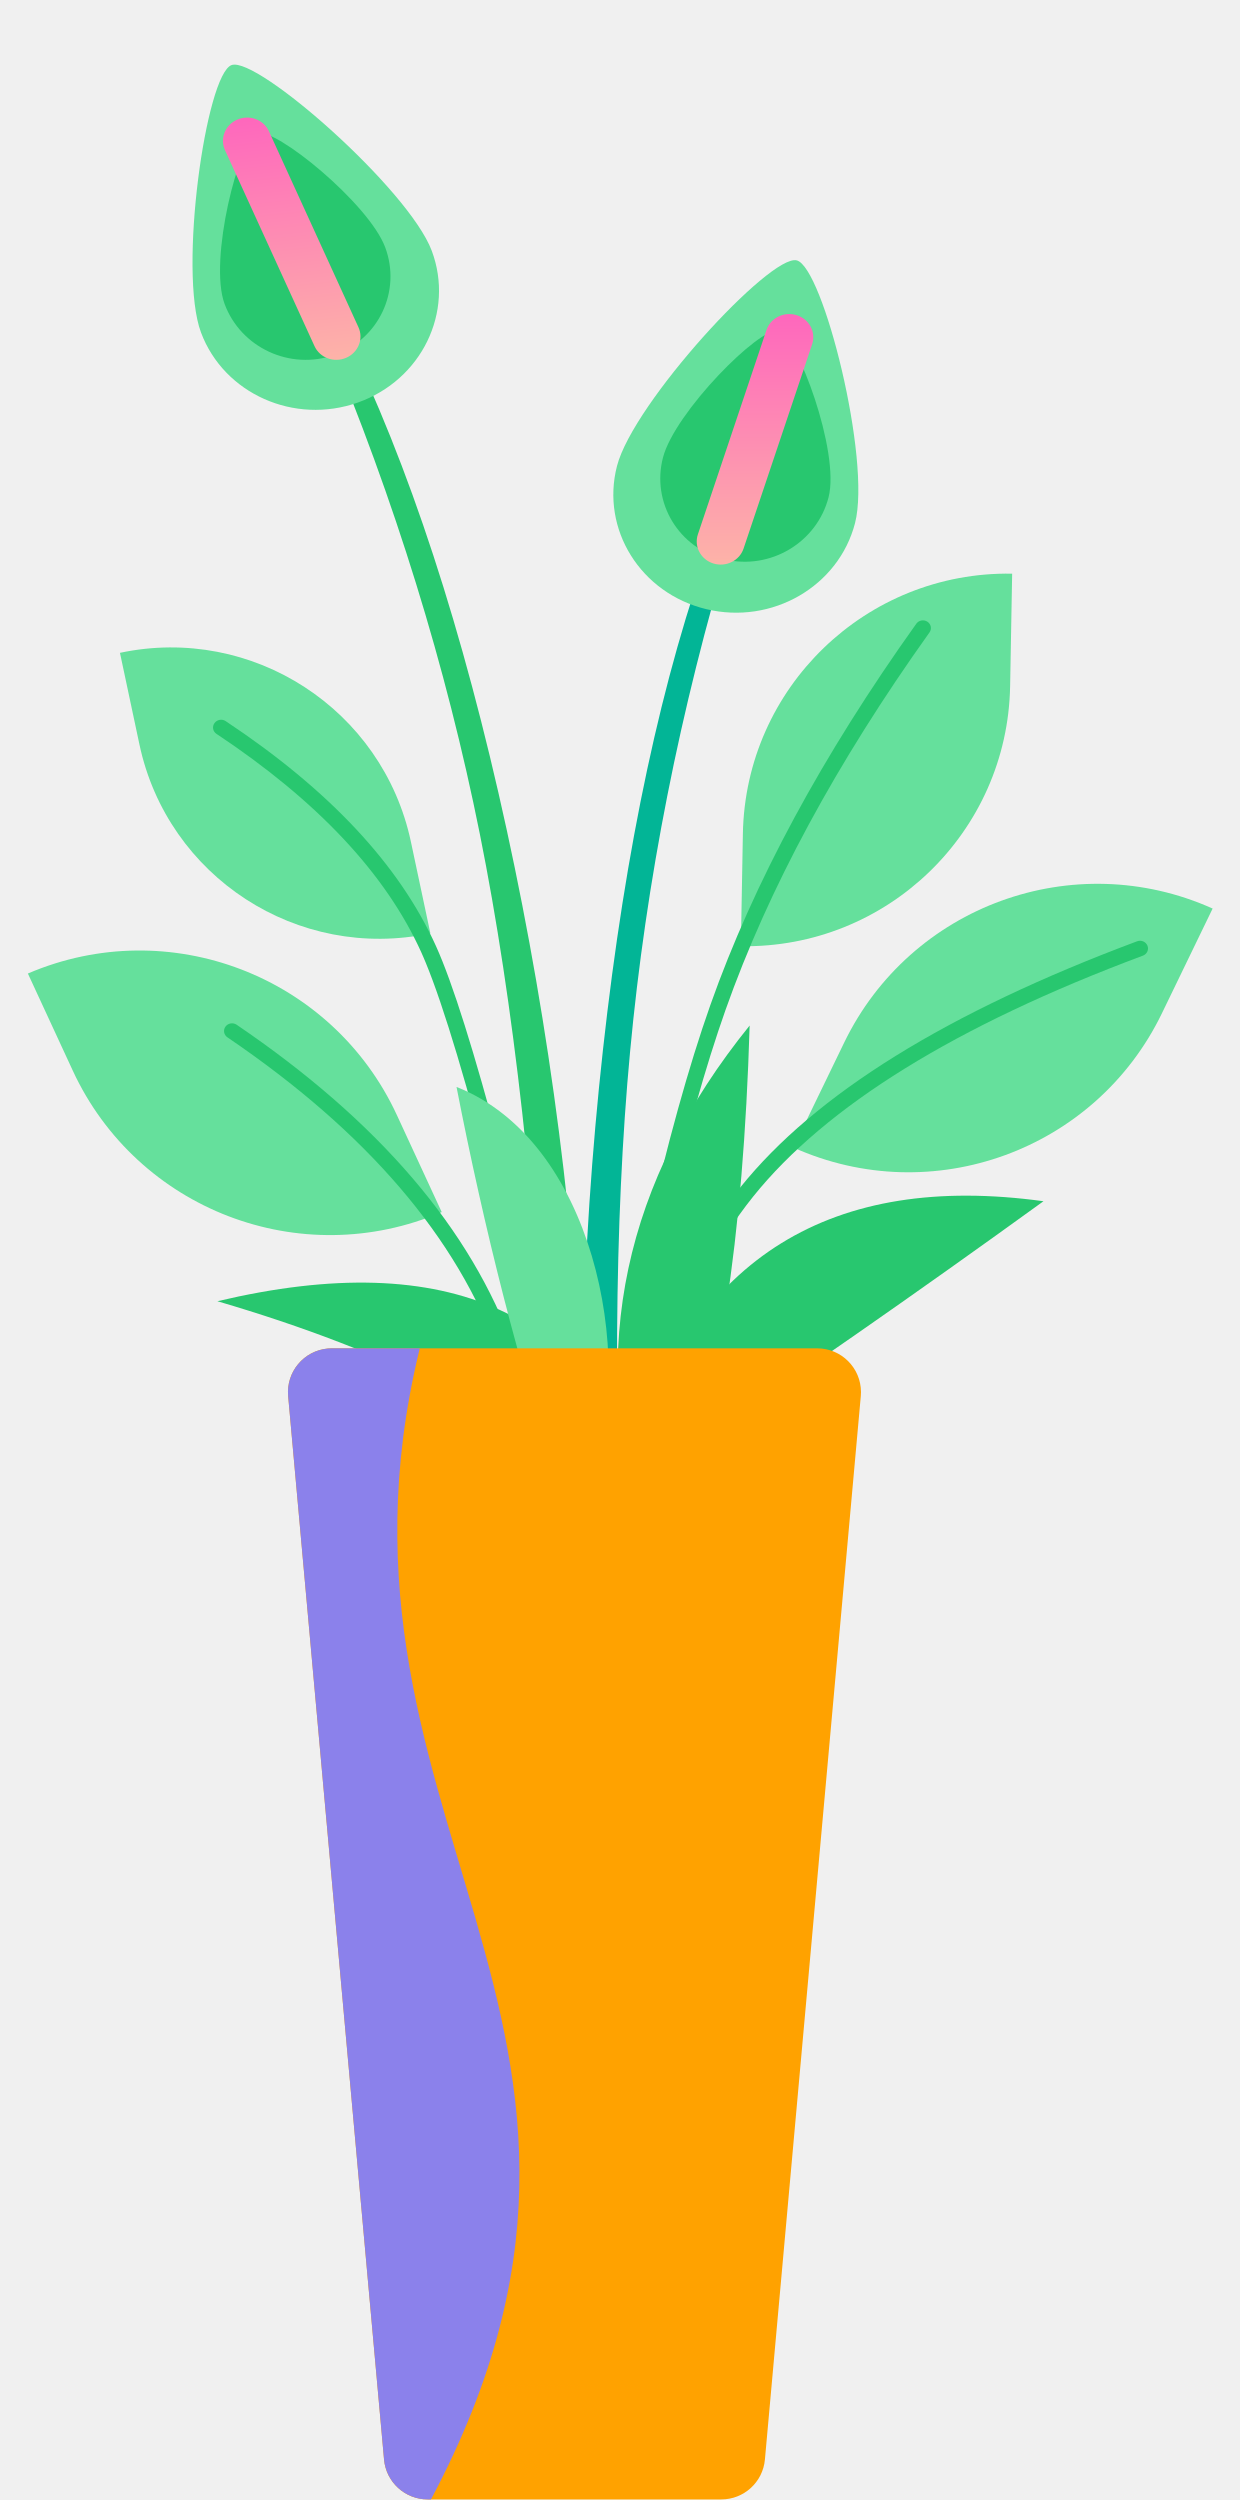
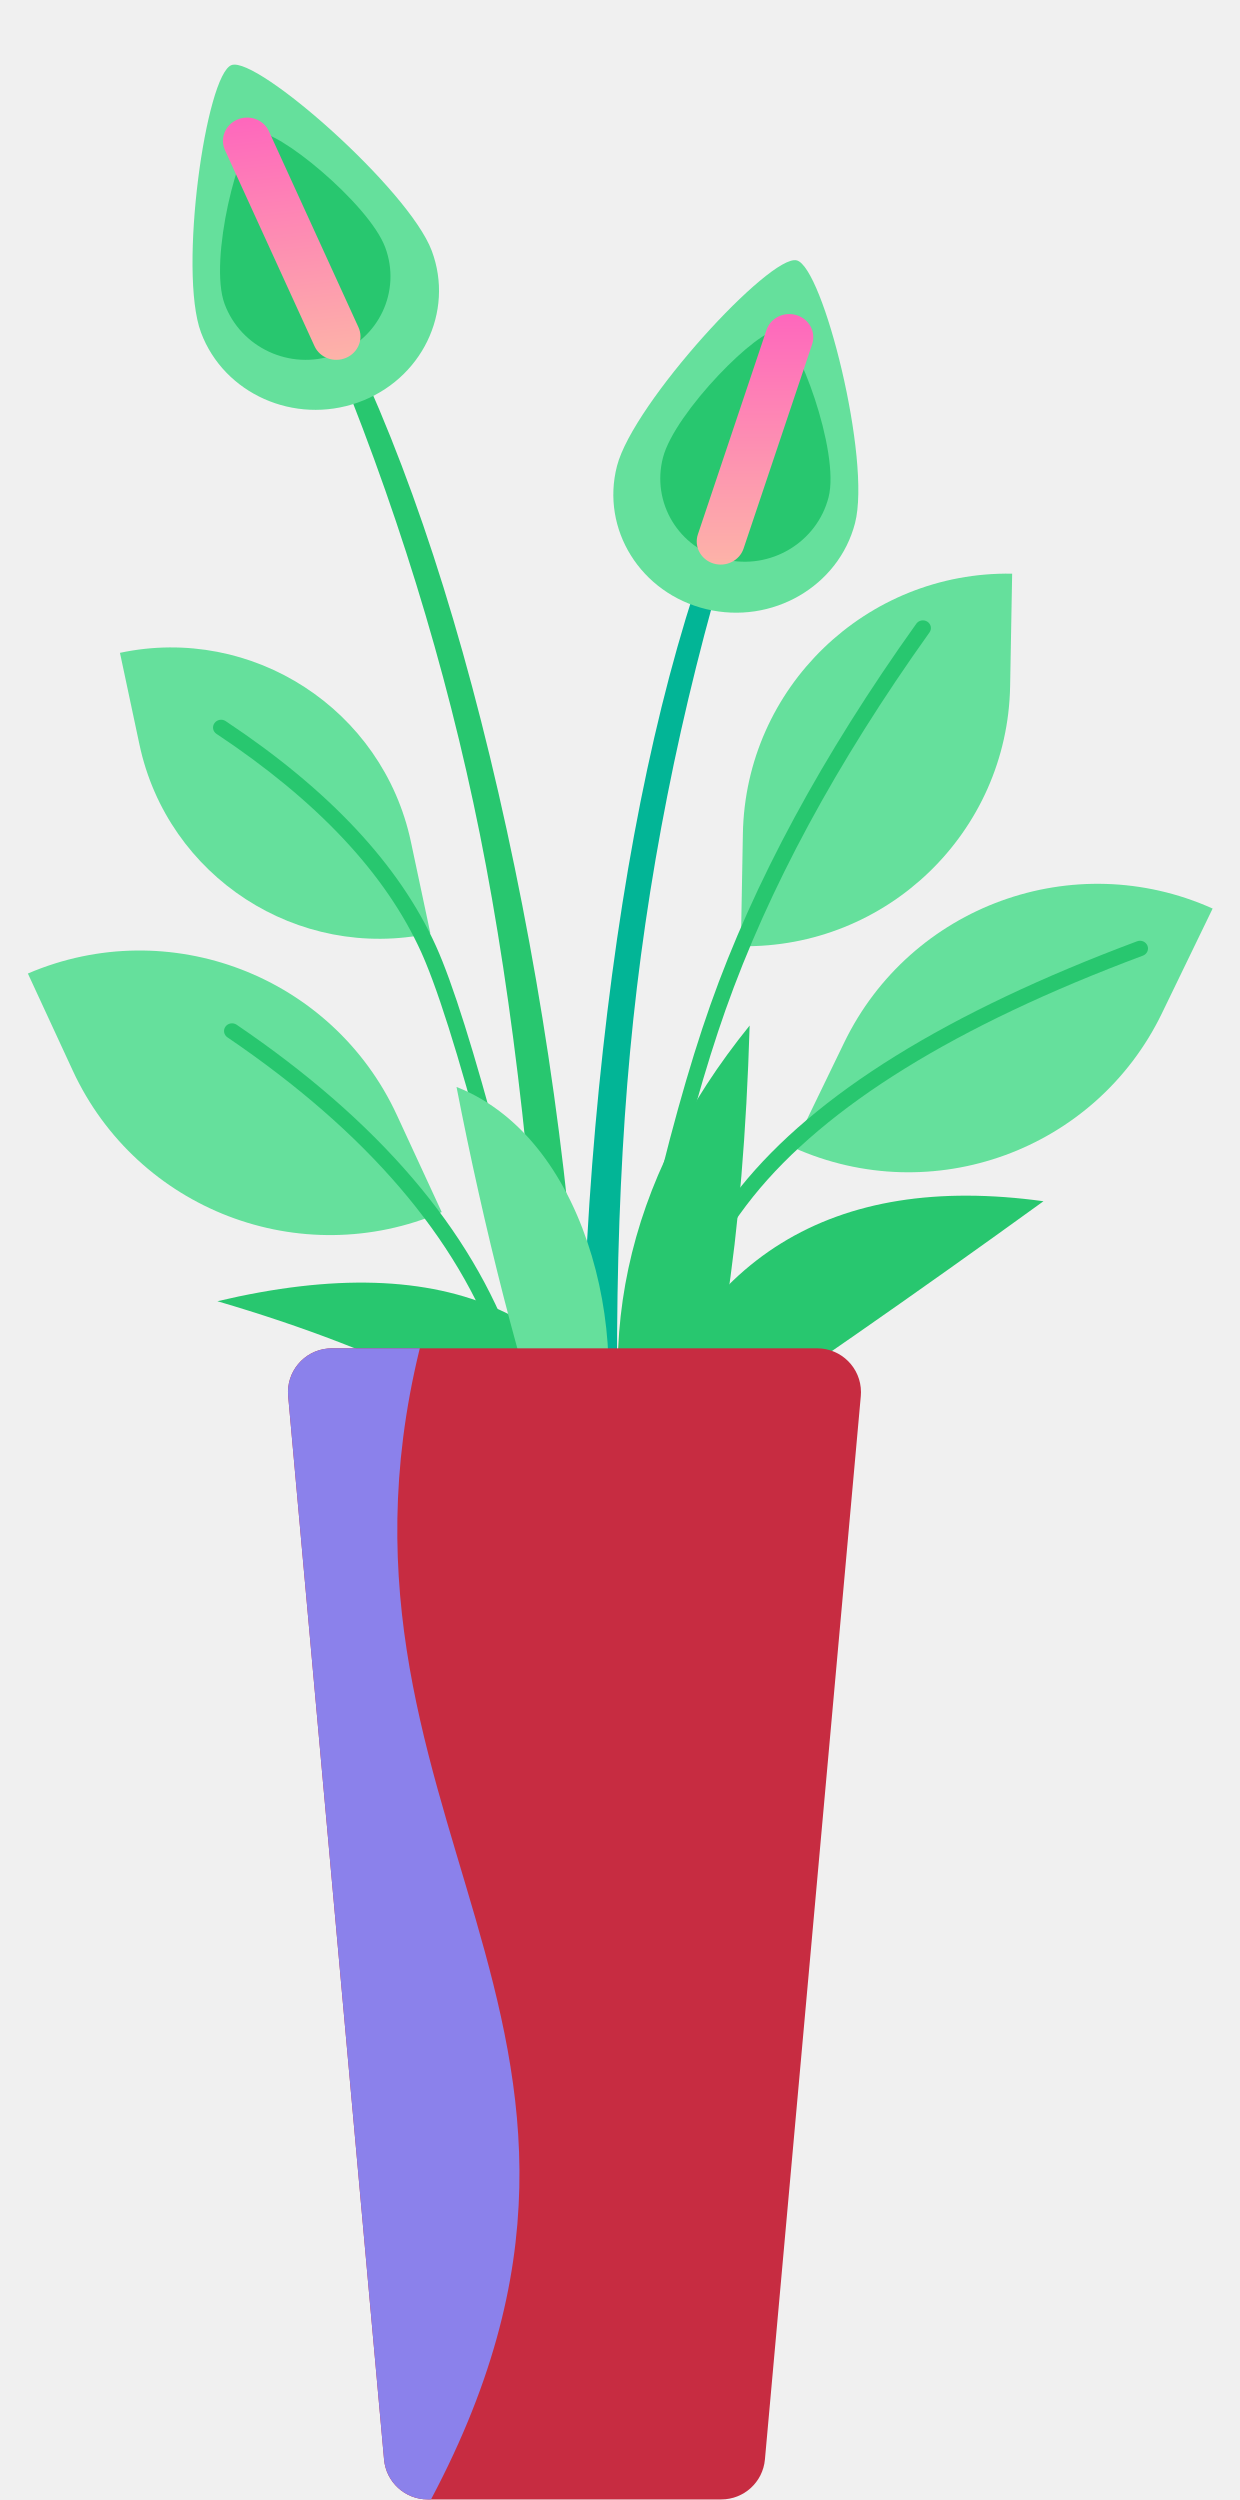
<svg xmlns="http://www.w3.org/2000/svg" xmlns:xlink="http://www.w3.org/1999/xlink" width="57px" height="115px" viewBox="0 0 57 115" version="1.1">
  <defs>
    <linearGradient x1="68.669%" y1="-6.664%" x2="68.669%" y2="100%" id="linearGradient-1">
      <stop stop-color="#FE62BE" offset="0%" />
      <stop stop-color="#FDB3A8" offset="100%" />
    </linearGradient>
    <path d="M2.263,0.023 L24.589,0.023 C25.703,0.023 26.605,0.925 26.605,2.039 C26.605,2.099 26.603,2.159 26.597,2.22 L22.186,51.139 C22.092,52.178 21.221,52.974 20.178,52.974 L6.674,52.974 C5.631,52.974 4.76,52.178 4.666,51.139 L0.255,2.22 C0.155,1.111 0.973,0.131 2.082,0.031 C2.142,0.025 2.202,0.023 2.263,0.023 Z" id="path-2" />
  </defs>
  <g id="📝-Pages-New" stroke="none" stroke-width="1" fill="none" fill-rule="evenodd">
    <g id="Pricing" transform="translate(-1146, -398)">
      <g id="Pricing-Card" transform="translate(383, 375)">
        <g id="Enterprise" transform="translate(640, 0)">
          <g id="Pot5" transform="translate(123.5, 23)">
            <g id="Group-39" transform="translate(0.5, 0)">
              <path d="M3.337,41.385 C10.396,41.482 16.095,47.179 16.195,54.238 L16.264,59.153 L16.264,59.153 C9.206,59.056 3.507,53.358 3.407,46.3 L3.337,41.385 L3.337,41.385 Z" id="Rectangle" fill="#65E09C" transform="translate(9.800708, 50.26875) rotate(-24) translate(-9.800708, -50.26875) " />
              <path d="M9.461,47.717 C15.872,52.073 20.03,56.928 21.945,62.279 C23.87,67.657 24.659,76.672 24.301,89.307 C24.295,89.502 24.456,89.665 24.659,89.671 C24.862,89.676 25.031,89.522 25.037,89.326 C25.397,76.613 24.602,67.526 22.641,62.048 C20.671,56.544 16.415,51.574 9.886,47.138 C9.719,47.025 9.49,47.063 9.373,47.223 C9.256,47.383 9.295,47.604 9.461,47.717 Z" id="Path" fill="#28C76F" />
              <path d="M38.721,38.233 C45.722,38.333 51.374,43.983 51.476,50.984 L51.554,56.347 L51.554,56.347 C44.553,56.247 38.902,50.597 38.799,43.596 L38.721,38.233 L38.721,38.233 Z" id="Rectangle" fill="#65E09C" transform="translate(45.13775, 47.29002) scale(-1, 1) rotate(-25) translate(-45.13775, -47.29002) " />
              <g id="Group-88" transform="translate(16.19385, 53.14905) rotate(-12) translate(-16.19385, -53.14905) translate(9.193848, 27.64905)">
                <path d="M0.386,0.459 C6.618,0.459 11.67,5.511 11.67,11.743 L11.67,16.051 L11.67,16.051 C5.438,16.051 0.386,10.999 0.386,4.767 L0.386,0.459 L0.386,0.459 Z" id="Rectangle" fill="#65E09C" />
                <path d="M3.952,5.026 C7.865,9.022 10.239,12.957 11.082,16.827 L11.132,17.07 L11.181,17.325 C11.97,21.624 12.427,32.558 12.546,50.084 C12.547,50.28 12.713,50.438 12.916,50.436 C13.119,50.435 13.283,50.275 13.282,50.08 L13.265,47.917 L13.24,45.414 C13.069,29.871 12.591,20.306 11.802,16.681 C10.929,12.671 8.488,8.624 4.487,4.54 C4.348,4.397 4.115,4.391 3.967,4.525 C3.819,4.659 3.813,4.884 3.952,5.026 Z" id="Path" fill="#28C76F" />
              </g>
              <path d="M33.23,26.281 C39.952,26.285 45.401,31.734 45.406,38.457 L45.409,43.633 L45.409,43.633 C38.686,43.628 33.237,38.18 33.233,31.457 L33.23,26.281 L33.23,26.281 Z" id="Rectangle" fill="#65E09C" transform="translate(39.31934, 34.9567) scale(-1, 1) rotate(-1) translate(-39.31934, -34.9567) " />
              <path d="M41.151,28.69 C36.829,34.746 33.671,40.591 31.678,46.227 C29.689,51.852 27.706,60.54 25.723,72.296 C25.691,72.489 25.827,72.671 26.028,72.703 C26.228,72.734 26.417,72.603 26.45,72.41 L26.694,70.98 L26.861,70.017 C28.7,59.504 30.539,51.649 32.375,46.455 C34.345,40.885 37.472,35.096 41.757,29.091 C41.872,28.93 41.83,28.71 41.662,28.599 C41.495,28.488 41.266,28.529 41.151,28.69 Z" id="Path" fill="#28C76F" />
              <g id="Group-87" transform="translate(25.75695, 10.32375)">
                <path d="M6.032,14.4 C3.696,20.755 2.011,28.615 0.978,37.977 C-0.054,47.34 -0.27,56.702 0.333,66.064 L2.043,66.213 C1.431,55.286 1.493,45.894 2.228,38.039 C2.963,30.184 4.517,22.329 6.887,14.474 L6.032,14.4 Z" id="Path" fill="#02B596" />
                <path d="M7.738,17.956 C10.847,17.929 13.39,15.469 13.417,12.461 C13.444,9.454 9.135,1.371 7.887,1.382 C6.638,1.392 2.184,9.551 2.157,12.559 C2.13,15.567 4.629,17.983 7.738,17.956 Z" id="Oval" fill="#65E09C" transform="translate(7.786691, 9.66887) rotate(14) translate(-7.786691, -9.66887) " />
                <path d="M7.879,15.575 C10.042,15.556 11.811,13.799 11.83,11.651 C11.85,9.502 8.606,4.764 7.738,4.771 C6.869,4.779 4.017,9.57 3.997,11.719 C3.978,13.867 5.716,15.593 7.879,15.575 Z" id="Oval" fill="#28C76F" transform="translate(7.913833, 10.17305) rotate(14) translate(-7.913833, -10.17305) " />
                <path d="M7.447,14.911 L10.601,5.513 C10.788,4.954 10.47,4.355 9.89,4.175 C9.31,3.994 8.687,4.301 8.5,4.859 L5.346,14.257 C5.159,14.816 5.477,15.415 6.057,15.596 C6.637,15.776 7.26,15.47 7.447,14.911 Z" id="Path" fill="url(#linearGradient-1)" />
              </g>
              <g id="Group-87" transform="translate(14.86104, 34.46887) scale(-1, 1) rotate(6) translate(-14.86104, -34.46887) translate(6.861037, 0.968868)">
                <path d="M6.032,14.4 C3.696,20.755 2.011,28.615 0.978,37.977 C-0.054,47.34 -0.27,56.702 0.333,66.064 L2.043,66.213 C1.431,55.286 1.493,45.894 2.228,38.039 C2.963,30.184 4.517,22.329 6.887,14.474 L6.032,14.4 Z" id="Path" fill="#28C76F" />
                <path d="M7.738,17.956 C10.847,17.929 13.39,15.469 13.417,12.461 C13.444,9.454 9.135,1.371 7.887,1.382 C6.638,1.392 2.184,9.551 2.157,12.559 C2.13,15.567 4.629,17.983 7.738,17.956 Z" id="Oval" fill="#65E09C" transform="translate(7.786691, 9.66887) rotate(14) translate(-7.786691, -9.66887) " />
                <path d="M7.879,15.575 C10.042,15.556 11.811,13.799 11.83,11.651 C11.85,9.502 8.606,4.764 7.738,4.771 C6.869,4.779 4.017,9.57 3.997,11.719 C3.978,13.867 5.716,15.593 7.879,15.575 Z" id="Oval" fill="#28C76F" transform="translate(7.913833, 10.17305) rotate(14) translate(-7.913833, -10.17305) " />
                <path d="M7.447,14.911 L10.601,5.513 C10.788,4.954 10.47,4.355 9.89,4.175 C9.31,3.994 8.687,4.301 8.5,4.859 L5.346,14.257 C5.159,14.816 5.477,15.415 6.057,15.596 C6.637,15.776 7.26,15.47 7.447,14.911 Z" id="Path" fill="url(#linearGradient-1)" />
              </g>
              <path d="M51.307,43.299 C42.582,46.559 36.498,50.327 33.057,54.616 C29.618,58.905 27.345,65.556 26.224,74.572 C26.199,74.766 26.343,74.942 26.545,74.966 C26.747,74.989 26.93,74.85 26.954,74.656 C28.061,65.756 30.295,59.22 33.64,55.049 C36.985,50.879 42.962,47.177 51.573,43.96 C51.763,43.889 51.857,43.684 51.783,43.501 C51.71,43.319 51.497,43.228 51.307,43.299 Z" id="Path" fill="#28C76F" />
            </g>
            <path d="M29.5,69 C26.806,60.383 20.139,57.335 9.5,59.856 C17.466,62.193 23.479,65.241 27.542,69 L29.5,69 Z" id="Path-151" fill="#28C76F" />
            <path d="M47.5,67 C44.577,57.83 38.243,53.916 28.5,55.257 C34.418,59.539 40.043,63.453 45.375,67 L47.5,67 Z" id="Path-151" fill="#28C76F" transform="translate(38, 61) scale(-1, 1) translate(-38, -61) " />
            <path d="M24.862,68.608 C25.677,59.971 30.107,53.417 38.15,48.948 C34.189,57.968 30.338,64.427 26.595,68.326 L24.862,68.608 Z" id="Path-151" fill="#28C76F" transform="translate(31.50572, 58.77819) rotate(-22) translate(-31.50572, -58.77819) " />
            <path d="M25.149,68 C23.452,63.201 21.764,56.498 20.5,50 C26.751,52.46 28.758,62.263 26.751,68 L25.149,68 Z" id="Path-114" fill="#65E09C" />
            <g id="Group" transform="translate(12.5, 62)">
              <mask id="mask-3" fill="white">
                <use xlink:href="#path-2" />
              </mask>
-               <use id="Rectangle" fill="#FFA200" xlink:href="#path-2" />
+               <use id="Rectangle" fill="#C72C41" xlink:href="#path-2" />
              <path d="M-3.316,-0.938 L6.559,-0.938 C0.44,21.575 18.86,30.956 6.559,53.469 L-3.316,53.469 L-3.316,-0.938 Z" id="Rectangle" fill="#8B81EB" mask="url(#mask-3)" />
            </g>
          </g>
        </g>
      </g>
    </g>
  </g>
</svg>
